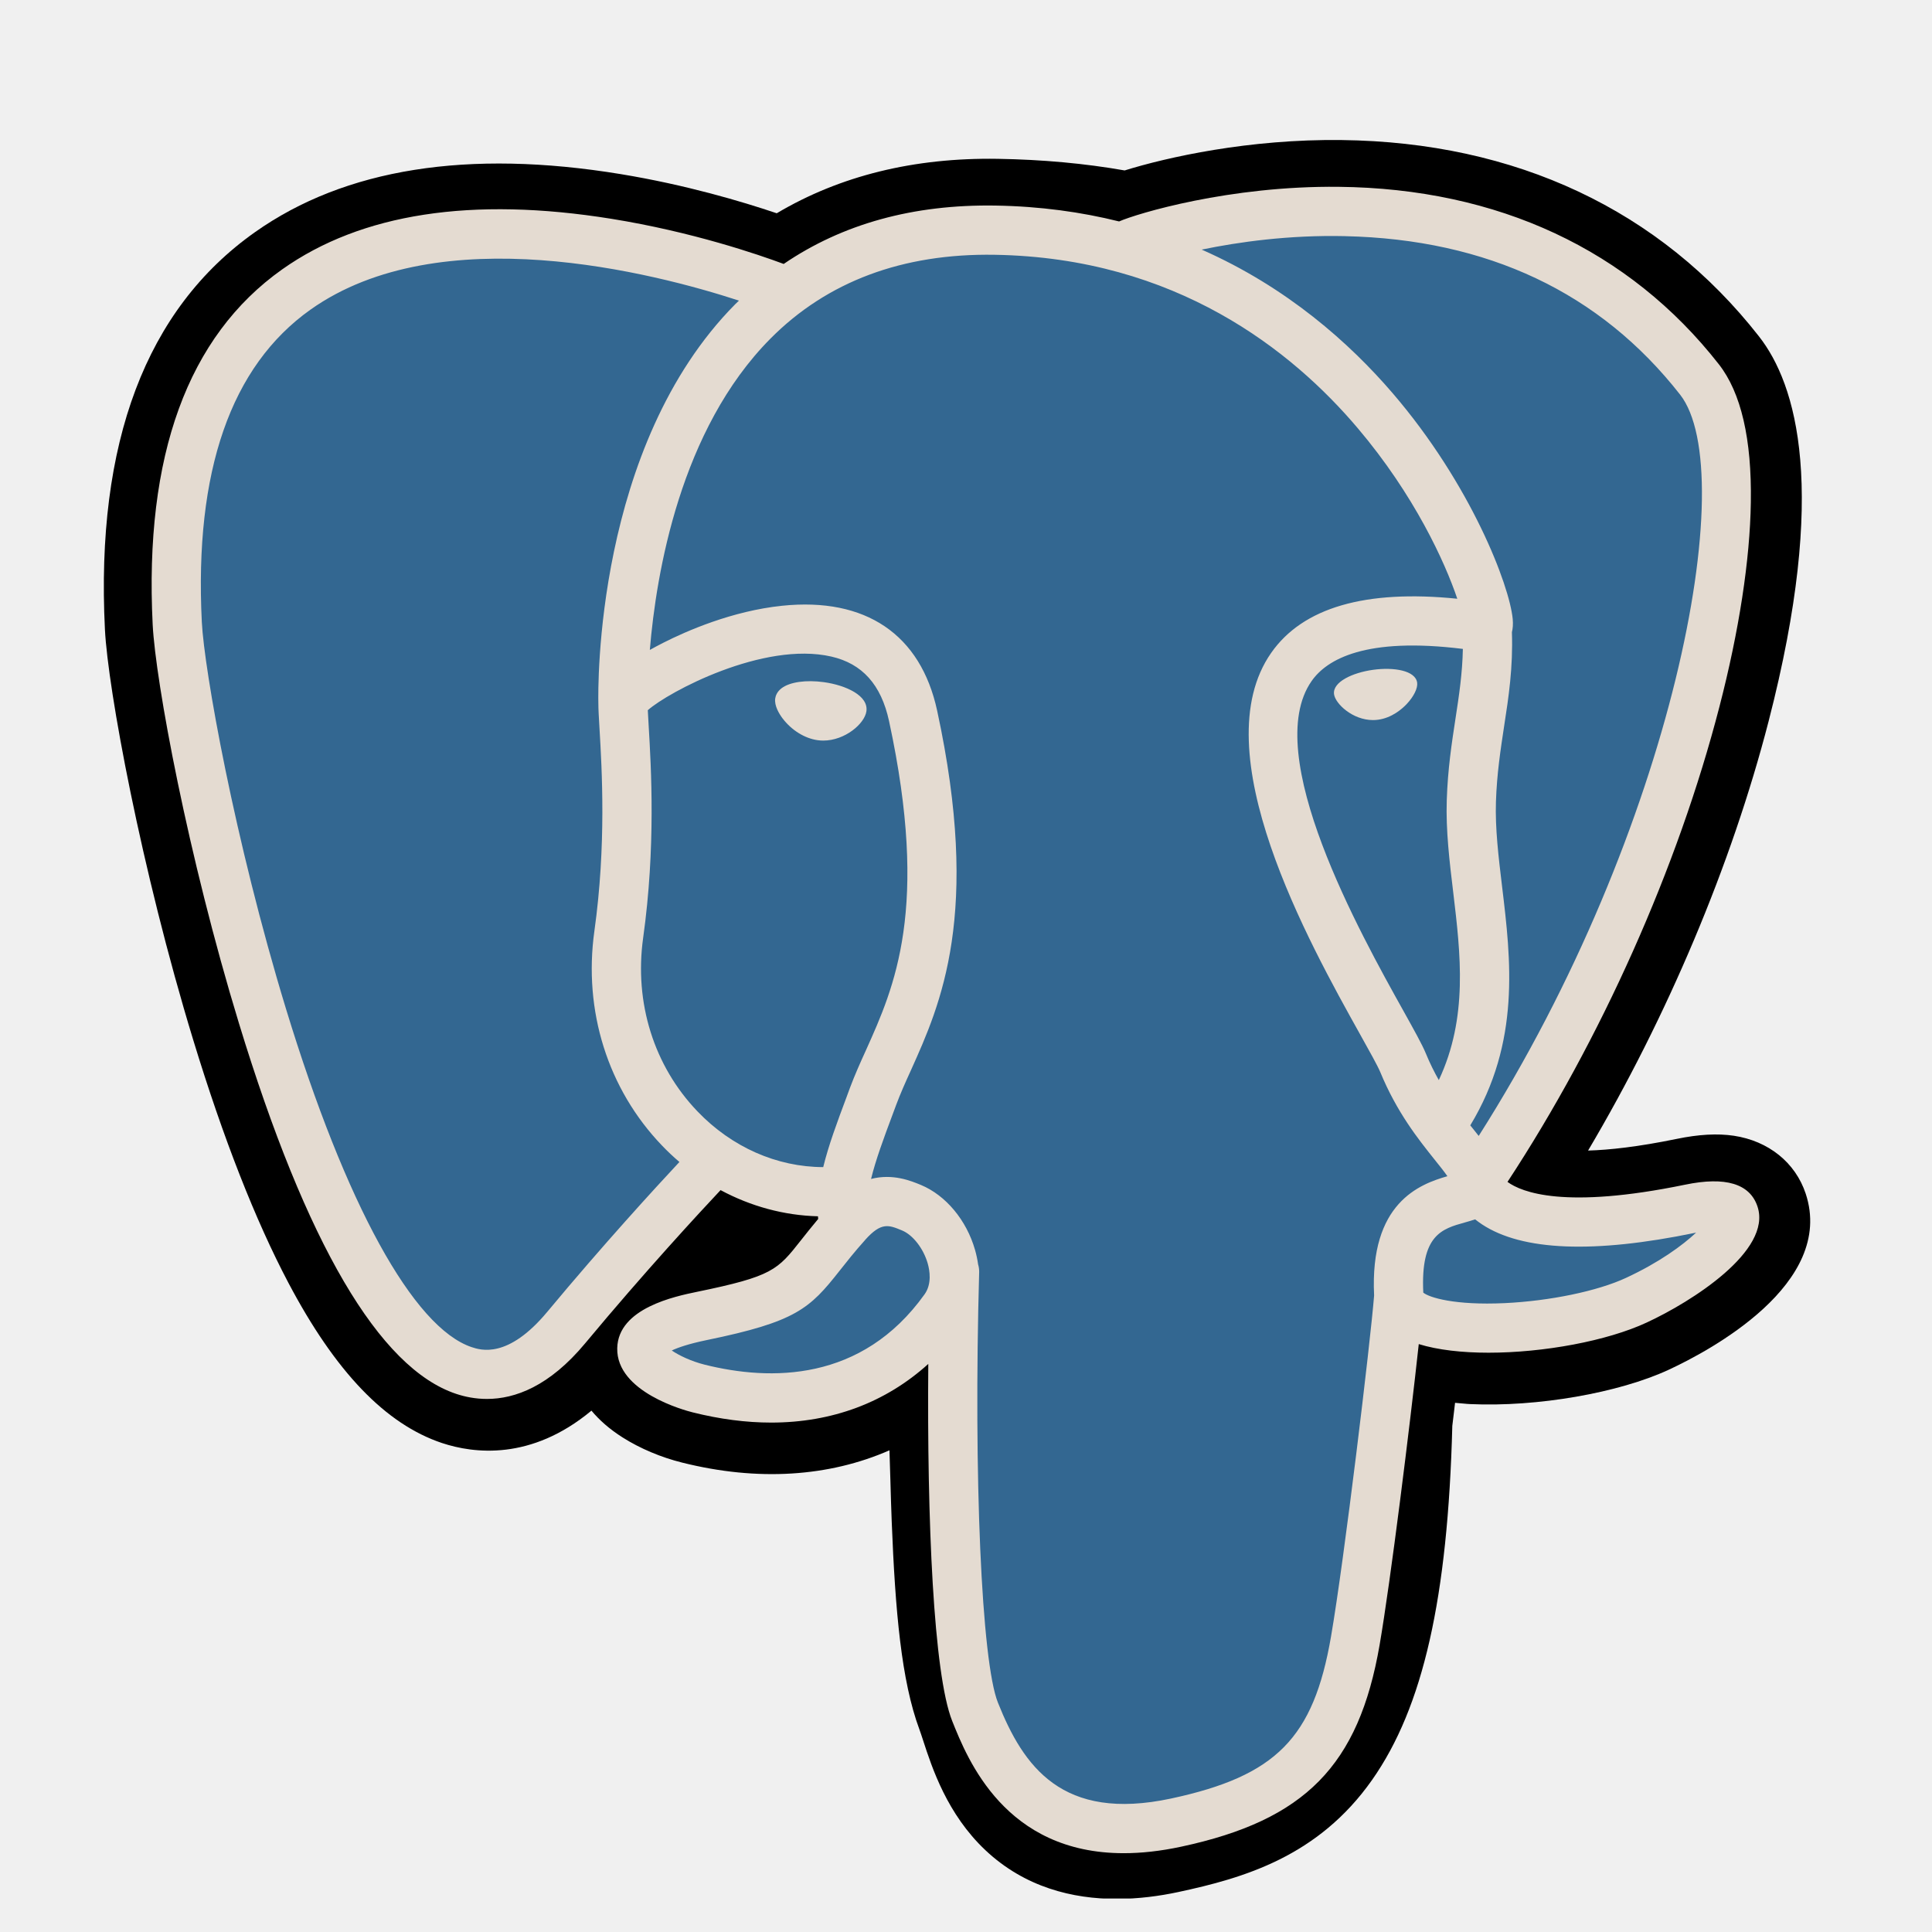
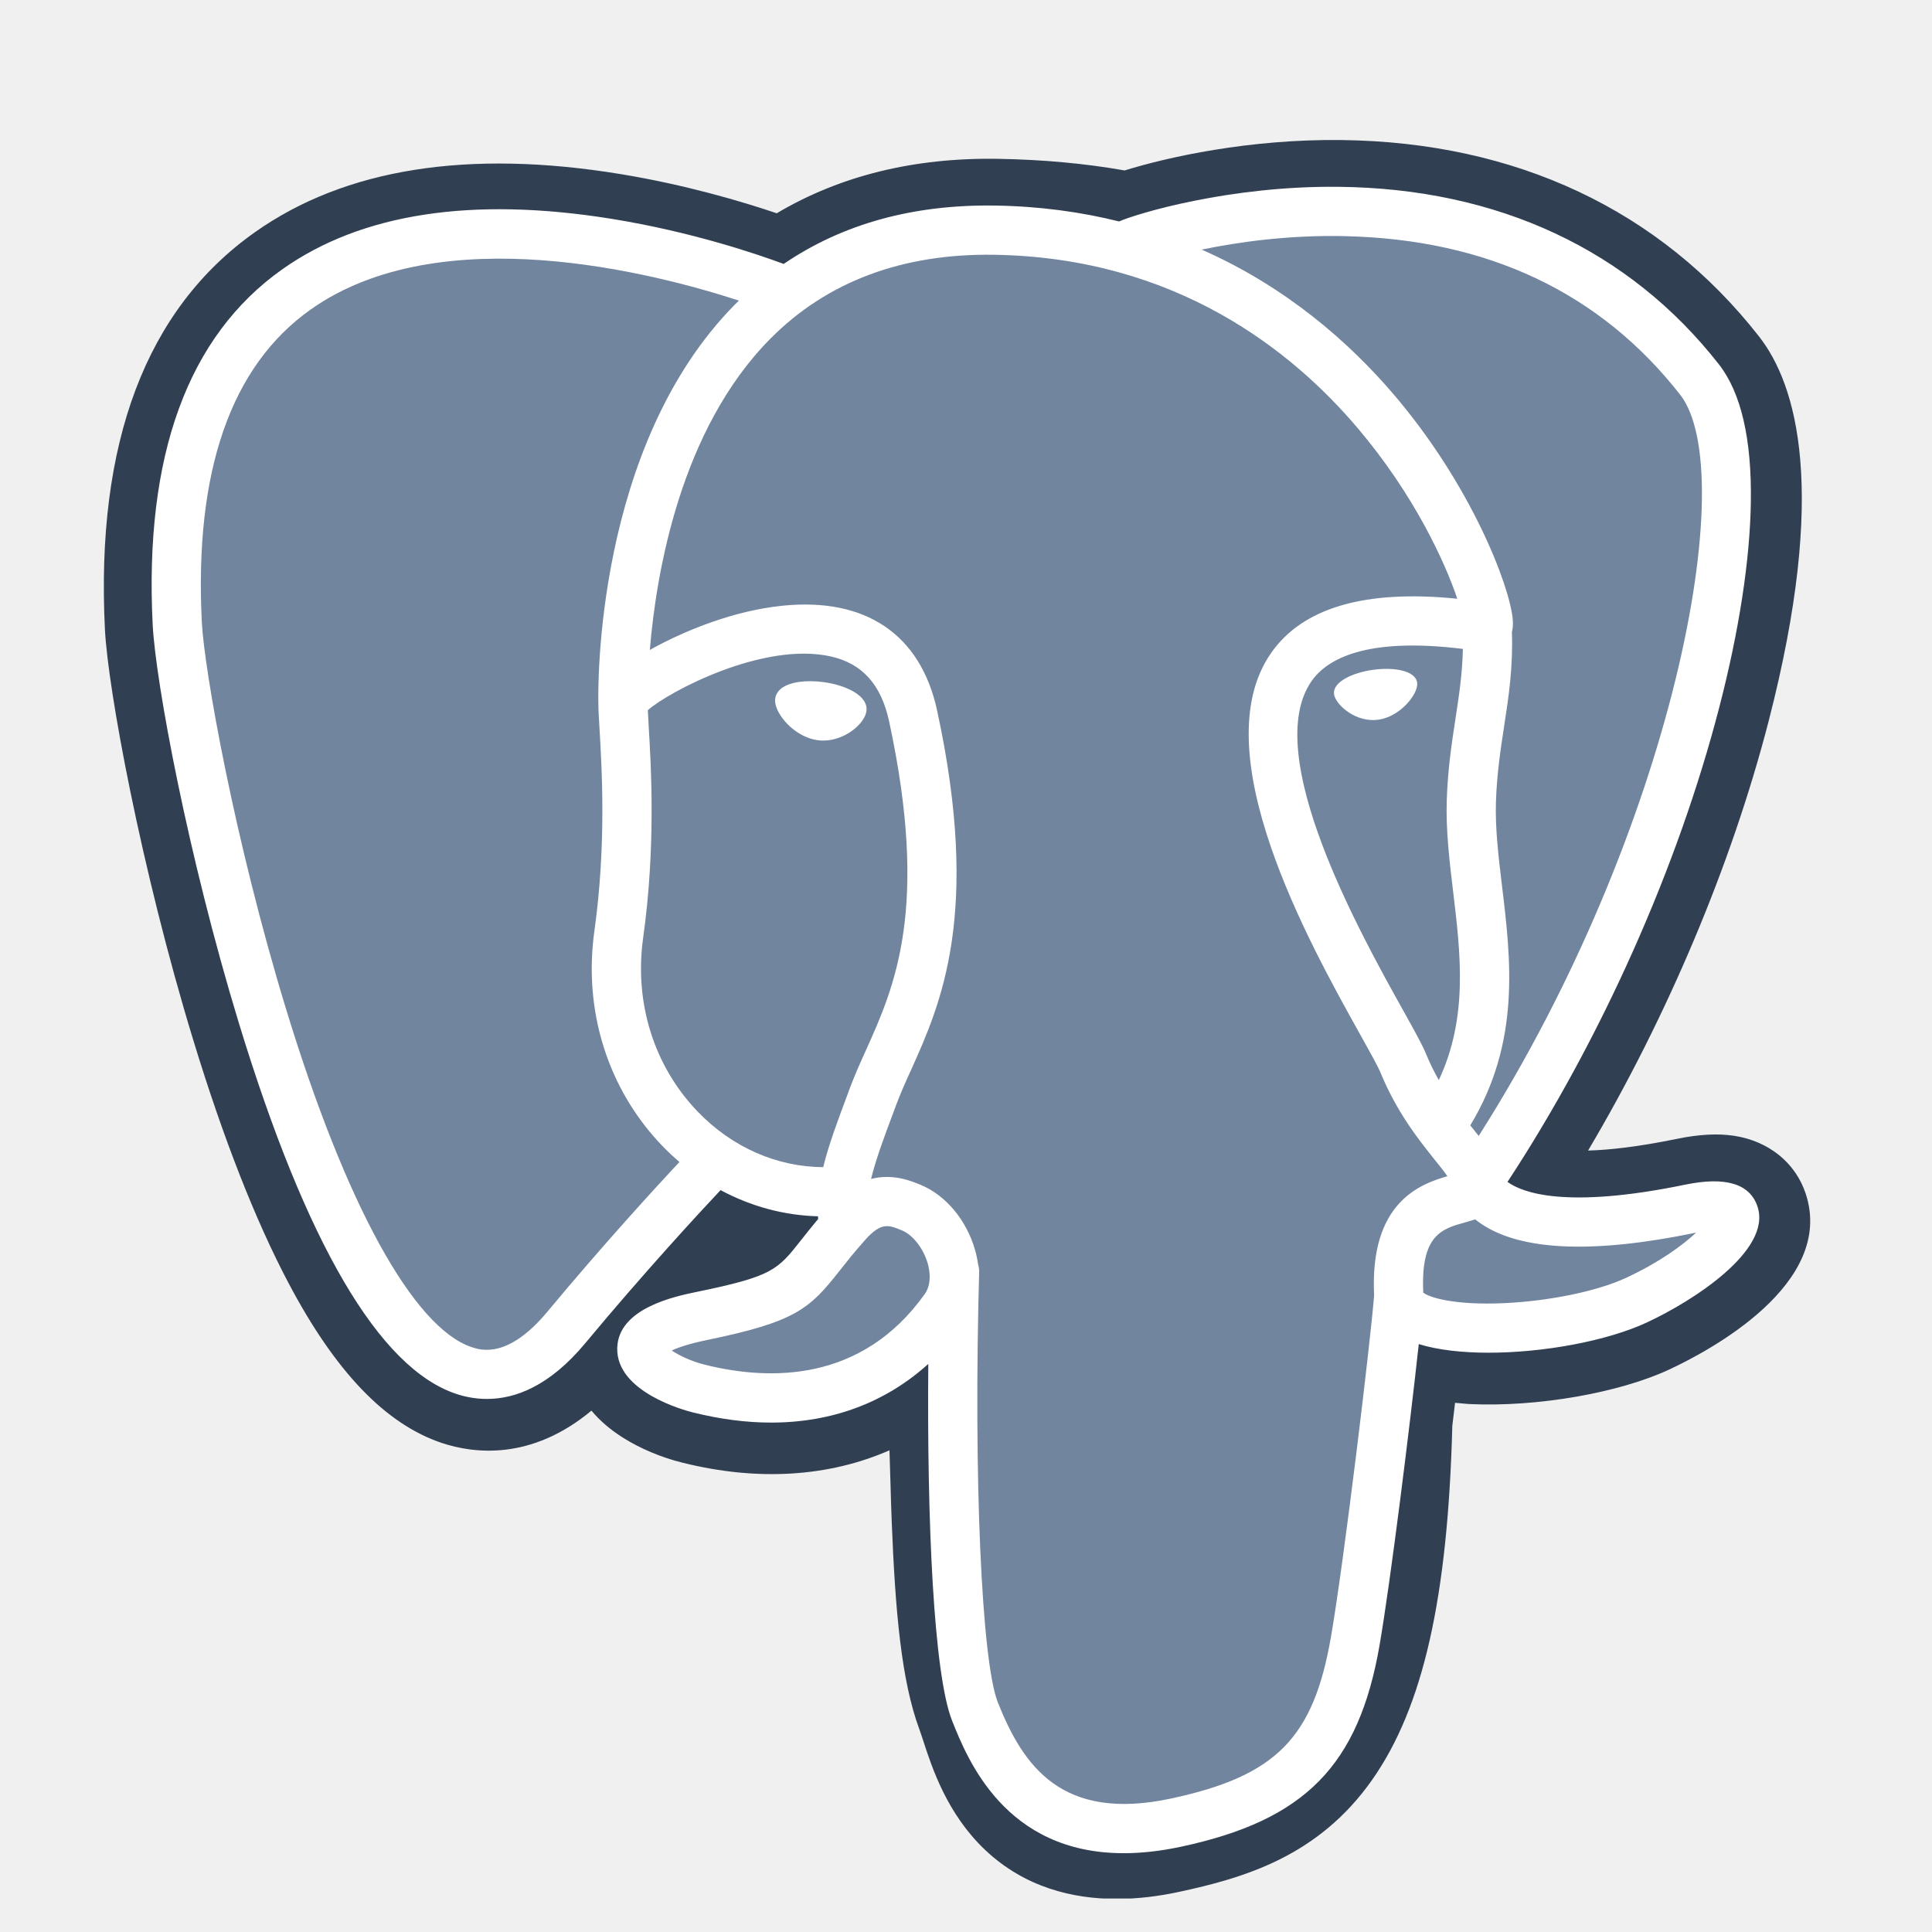
<svg xmlns="http://www.w3.org/2000/svg" width="1080" zoomAndPan="magnify" viewBox="0 0 810 810" height="1080" preserveAspectRatio="xMidYMid meet" version="1.0">
  <defs>
-     <clipPath id="cda69fc1ca">
+     <clipPath id="386ed62d60">
      <path d="M 43 58 L 759 58 L 759 795.953 L 43 795.953 Z M 43 58 " clip-rule="nonzero" />
    </clipPath>
  </defs>
-   <g clip-path="url(#cda69fc1ca)">
-     <path fill="#000000" d="M 757.047 500.445 C 752.73 487.422 741.473 478.348 726.902 476.164 C 720.043 475.152 712.168 475.574 702.871 477.508 C 686.648 480.84 674.605 482.129 665.809 482.379 C 698.977 426.395 725.953 362.562 741.473 302.48 C 766.57 205.324 753.152 161.062 737.465 141.043 C 696.008 88.055 635.473 59.586 562.473 58.715 C 523.535 58.238 489.332 65.93 471.516 71.457 C 454.902 68.527 437.031 66.891 418.32 66.59 C 383.191 66.031 352.152 73.684 325.652 89.414 C 310.965 84.453 287.41 77.457 260.203 72.992 C 196.219 62.488 144.648 70.672 106.926 97.316 C 61.25 129.574 40.074 185.625 43.992 263.906 C 45.234 288.758 59.141 364.383 81.035 436.082 C 93.617 477.309 107.035 511.535 120.914 537.836 C 140.602 575.141 161.664 597.098 185.309 604.996 C 198.562 609.395 222.641 612.504 247.965 591.414 C 251.176 595.277 255.461 599.145 261.145 602.727 C 268.363 607.293 277.188 611.02 286.004 613.203 C 317.773 621.156 347.531 619.168 372.91 608.051 C 373.078 612.559 373.191 616.871 373.301 620.598 C 373.469 626.648 373.641 632.555 373.863 638.102 C 375.348 675.547 377.898 704.676 385.461 725.066 C 385.879 726.184 386.441 727.895 387.027 729.688 C 390.781 741.227 397.086 760.551 413.109 775.676 C 429.719 791.332 449.805 796.121 468.18 796.121 C 477.398 796.121 486.191 794.914 493.926 793.262 C 521.434 787.383 552.668 778.391 575.273 746.211 C 596.645 715.793 607.012 670.004 608.887 597.797 C 609.141 595.754 609.363 593.82 609.59 591.945 C 609.727 590.711 609.867 589.426 610.035 588.137 L 615.078 588.586 L 616.367 588.668 C 644.379 589.957 678.641 584.02 699.676 574.246 C 716.316 566.516 769.594 538.395 757.047 500.445 " fill-opacity="1" fill-rule="nonzero" />
+   <g clip-path="url(#386ed62d60)">
+     <path fill="#313f52" d="M 757.047 500.445 C 752.73 487.422 741.473 478.348 726.902 476.164 C 720.043 475.152 712.168 475.574 702.871 477.508 C 686.648 480.84 674.605 482.129 665.809 482.379 C 698.977 426.395 725.953 362.562 741.473 302.48 C 766.57 205.324 753.152 161.062 737.465 141.043 C 696.008 88.055 635.473 59.586 562.473 58.715 C 523.535 58.238 489.332 65.93 471.516 71.457 C 454.902 68.527 437.031 66.891 418.32 66.59 C 383.191 66.031 352.152 73.684 325.652 89.414 C 310.965 84.453 287.41 77.457 260.203 72.992 C 196.219 62.488 144.648 70.672 106.926 97.316 C 61.25 129.574 40.074 185.625 43.992 263.906 C 45.234 288.758 59.141 364.383 81.035 436.082 C 93.617 477.309 107.035 511.535 120.914 537.836 C 140.602 575.141 161.664 597.098 185.309 604.996 C 198.562 609.395 222.641 612.504 247.965 591.414 C 251.176 595.277 255.461 599.145 261.145 602.727 C 268.363 607.293 277.188 611.02 286.004 613.203 C 317.773 621.156 347.531 619.168 372.91 608.051 C 373.078 612.559 373.191 616.871 373.301 620.598 C 373.469 626.648 373.641 632.555 373.863 638.102 C 375.348 675.547 377.898 704.676 385.461 725.066 C 385.879 726.184 386.441 727.895 387.027 729.688 C 390.781 741.227 397.086 760.551 413.109 775.676 C 429.719 791.332 449.805 796.121 468.18 796.121 C 477.398 796.121 486.191 794.914 493.926 793.262 C 521.434 787.383 552.668 778.391 575.273 746.211 C 596.645 715.793 607.012 670.004 608.887 597.797 C 609.141 595.754 609.363 593.82 609.59 591.945 C 609.727 590.711 609.867 589.426 610.035 588.137 L 615.078 588.586 L 616.367 588.668 C 644.379 589.957 678.641 584.02 699.676 574.246 C 716.316 566.516 769.594 538.395 757.047 500.445 " fill-opacity="1" fill-rule="nonzero" />
  </g>
-   <path fill="#336791" d="M 709.145 507.812 C 625.836 525.008 620.094 496.805 620.094 496.805 C 708.051 366.289 744.832 200.652 713.094 160.125 C 626.535 49.527 476.668 101.832 474.176 103.188 L 473.363 103.332 C 456.918 99.914 438.488 97.883 417.785 97.543 C 380.082 96.922 351.508 107.422 329.801 123.875 C 329.801 123.875 62.477 13.766 74.91 262.355 C 77.555 315.238 150.723 662.5 237.992 557.609 C 269.891 519.27 300.711 486.836 300.711 486.836 C 316.02 497.004 334.336 502.184 353.555 500.336 L 355.039 499.047 C 354.59 503.809 354.785 508.484 355.656 514.004 C 333.16 539.098 339.773 543.523 294.828 552.766 C 249.352 562.148 276.066 578.812 293.508 583.184 C 314.656 588.477 363.582 595.953 396.637 549.684 L 395.32 554.977 C 404.117 562.035 410.309 600.855 409.27 636.059 C 408.234 671.266 407.535 695.438 414.48 714.312 C 421.43 733.191 428.348 775.648 487.426 762.988 C 536.785 752.43 562.387 725.012 565.945 679.277 C 568.465 646.785 574.18 651.574 574.543 622.531 L 579.109 608.754 C 584.406 564.695 579.949 550.469 610.371 557.078 L 617.77 557.75 C 640.148 558.758 669.449 554.137 686.648 546.156 C 723.684 528.961 745.645 500.281 709.117 507.812 L 709.145 507.812 " fill-opacity="1" fill-rule="nonzero" />
-   <path fill="#e4dbd1" d="M 345.457 286.004 C 337.949 284.961 331.145 285.926 327.699 288.531 C 325.766 289.996 325.176 291.695 325.008 292.863 C 324.59 295.957 326.746 299.379 328.062 301.145 C 331.844 306.141 337.363 309.574 342.797 310.328 C 343.609 310.438 344.395 310.492 345.148 310.492 C 354.254 310.492 362.52 303.414 363.246 298.191 C 364.172 291.648 354.645 287.289 345.457 286.004 " fill-opacity="1" fill-rule="nonzero" />
-   <path fill="#e4dbd1" d="M 594.152 286.211 C 593.426 281.086 584.32 279.621 575.637 280.828 C 567.008 282.031 558.605 285.934 559.305 291.074 C 559.867 295.07 567.094 301.895 575.637 301.895 C 576.363 301.895 577.094 301.848 577.82 301.742 C 583.508 300.953 587.711 297.332 589.699 295.246 C 592.723 292.062 594.461 288.516 594.152 286.211 " fill-opacity="1" fill-rule="nonzero" />
-   <path fill="#e4dbd1" d="M 736.848 505.879 C 733.684 496.273 723.457 493.164 706.457 496.691 C 656.031 507.082 637.965 499.883 632.027 495.516 C 671.242 435.805 703.484 363.629 720.883 296.273 C 729.145 264.371 733.684 234.746 734.047 210.602 C 734.469 184.094 729.957 164.617 720.629 152.719 C 683.094 104.758 627.992 79.031 561.293 78.324 C 515.438 77.809 476.695 89.539 469.188 92.84 C 453.391 88.906 436.133 86.492 417.367 86.184 C 382.938 85.629 353.191 93.867 328.566 110.66 C 317.855 106.68 290.199 97.191 256.383 91.742 C 197.914 82.328 151.453 89.461 118.297 112.945 C 78.734 140.973 60.469 191.066 64.008 261.832 C 65.199 285.645 78.77 358.895 100.18 429.027 C 128.367 521.367 159.004 573.629 191.242 584.383 C 195.016 585.645 199.371 586.512 204.164 586.512 C 215.926 586.512 230.344 581.219 245.344 563.18 C 270.262 533.215 293.527 508.09 302.102 498.961 C 314.773 505.766 328.707 509.574 342.938 509.938 C 342.965 510.332 342.992 510.695 343.02 511.059 C 340.164 514.449 337.84 517.418 335.82 519.965 C 325.961 532.484 323.918 535.09 292.156 541.617 C 283.121 543.492 259.125 548.422 258.777 565.254 C 258.395 583.629 287.141 591.328 290.414 592.141 C 301.824 595 312.82 596.426 323.301 596.426 C 348.82 596.426 371.258 588.051 389.188 571.836 C 388.625 637.316 391.371 701.875 399.215 721.535 C 405.656 737.641 421.398 776.961 471.121 776.961 C 478.406 776.961 486.445 776.121 495.27 774.219 C 547.148 763.098 569.672 740.188 578.41 689.637 C 583.059 662.637 591.07 598.105 594.824 563.52 C 602.781 565.98 613.004 567.129 624.07 567.129 C 647.125 567.129 673.738 562.23 690.402 554.473 C 709.172 545.789 742.984 524.418 736.848 505.879 Z M 613.312 272.059 C 613.117 282.273 611.719 291.547 610.23 301.223 C 608.637 311.637 606.984 322.398 606.562 335.465 C 606.141 348.168 607.738 361.387 609.281 374.188 C 612.359 400.008 615.555 426.59 603.23 452.832 C 601.297 449.414 599.449 445.719 597.766 441.602 C 596.227 437.875 592.891 431.91 588.297 423.648 C 570.371 391.523 528.406 316.25 549.895 285.539 C 556.281 276.395 572.527 266.996 613.312 272.059 Z M 563.871 99.008 C 623.648 100.328 670.906 122.68 704.383 165.441 C 730.043 198.242 701.777 347.496 619.953 476.242 C 619.141 475.203 618.328 474.168 617.461 473.105 C 617.125 472.684 616.789 472.234 616.422 471.816 C 637.574 436.891 633.453 402.355 629.758 371.715 C 628.246 359.141 626.816 347.266 627.18 336.121 C 627.57 324.301 629.141 314.164 630.625 304.359 C 632.504 292.281 634.379 279.781 633.875 265.047 C 634.266 263.5 634.406 261.676 634.211 259.508 C 632.867 245.379 616.73 203.09 583.844 164.812 C 565.859 143.879 539.641 120.449 503.812 104.648 C 519.219 101.457 540.285 98.477 563.871 99 Z M 229.457 549.984 C 212.93 569.84 201.52 566.031 197.766 564.801 C 173.309 556.621 144.934 504.949 119.914 423 C 98.27 352.082 85.617 280.789 84.613 260.797 C 81.453 197.559 96.785 153.492 130.184 129.809 C 184.539 91.27 273.906 114.336 309.816 126.035 C 309.301 126.543 308.762 127.02 308.254 127.539 C 249.324 187.039 250.723 288.695 250.867 294.91 C 250.863 297.305 251.066 300.699 251.34 305.371 C 252.352 322.469 254.242 354.297 249.199 390.34 C 244.516 423.809 254.84 456.605 277.523 480.246 C 279.871 482.711 282.32 485.008 284.852 487.164 C 274.758 497.973 252.816 521.895 229.457 549.984 Z M 292.43 465.961 C 274.148 446.918 265.844 420.367 269.645 393.199 C 274.969 355.109 273.004 321.961 271.949 304.148 C 271.801 301.656 271.672 299.473 271.594 297.75 C 280.199 290.117 320.094 268.746 348.527 275.266 C 361.527 278.234 369.426 287.074 372.73 302.277 C 389.734 380.988 374.973 413.785 363.121 440.168 C 360.656 445.574 358.359 450.727 356.371 456.02 L 354.859 460.137 C 350.965 470.527 347.379 480.16 345.141 489.32 C 325.699 489.266 306.805 480.973 292.426 465.961 Z M 295.41 572.137 C 289.734 570.711 284.633 568.246 281.637 566.199 C 284.141 565.023 288.59 563.43 296.309 561.832 C 333.684 554.156 339.453 548.723 352.031 532.73 C 354.941 529.062 358.191 524.891 362.73 519.848 L 362.73 519.82 C 369.508 512.258 372.59 513.547 378.195 515.871 C 382.73 517.746 387.156 523.434 388.949 529.707 C 389.789 532.648 390.742 538.277 387.633 542.645 C 361.301 579.477 322.953 579.027 295.41 572.137 Z M 490.945 754.047 C 445.227 763.82 429.035 740.52 418.391 713.855 C 411.5 696.66 408.109 619.051 410.52 533.348 C 410.547 532.227 410.379 531.105 410.07 530.07 C 409.793 528.082 409.371 526.066 408.785 524.02 C 405.227 511.559 396.543 501.141 386.094 496.797 C 381.949 495.09 374.328 491.926 365.195 494.277 C 367.156 486.238 370.52 477.164 374.188 467.363 L 375.73 463.219 C 377.465 458.566 379.621 453.723 381.949 448.625 C 394.355 421.039 411.359 383.254 392.898 297.918 C 385.98 265.949 362.898 250.336 327.91 253.965 C 306.914 256.137 287.723 264.598 278.148 269.453 C 276.09 270.496 274.207 271.504 272.445 272.484 C 275.117 240.273 285.215 180.082 322.98 142 C 346.762 118.023 378.418 106.18 417.02 106.82 C 493.043 108.062 541.785 147.07 569.293 179.578 C 593.02 207.59 605.852 235.809 610.977 251.023 C 572.461 247.109 546.242 254.711 532.961 273.703 C 504.055 315.008 548.762 395.188 570.246 433.695 C 574.195 440.754 577.586 446.859 578.68 449.465 C 585.652 466.41 594.73 477.727 601.34 486.016 C 603.359 488.535 605.348 491 606.832 493.129 C 595.148 496.488 574.195 504.277 576.102 543.121 C 574.562 562.617 563.609 653.863 558.035 686.129 C 550.695 728.727 535.008 744.582 490.945 754.047 Z M 681.707 535.758 C 669.777 541.301 649.805 545.445 630.84 546.344 C 609.887 547.324 599.211 543.992 596.719 541.945 C 595.543 517.746 604.535 515.199 614.086 512.539 C 615.57 512.117 617.055 511.699 618.457 511.223 C 619.324 511.922 620.305 512.621 621.344 513.324 C 638.176 524.441 668.234 525.645 710.617 516.879 C 710.785 516.852 710.953 516.824 711.094 516.797 C 705.379 522.145 695.602 529.316 681.707 535.758 Z M 681.707 535.758 " fill-opacity="1" fill-rule="nonzero" />
+   <path fill="#71859f" d="M 709.145 507.812 C 625.836 525.008 620.094 496.805 620.094 496.805 C 708.051 366.289 744.832 200.652 713.094 160.125 C 626.535 49.527 476.668 101.832 474.176 103.188 L 473.363 103.332 C 456.918 99.914 438.488 97.883 417.785 97.543 C 380.082 96.922 351.508 107.422 329.801 123.875 C 329.801 123.875 62.477 13.766 74.91 262.355 C 77.555 315.238 150.723 662.5 237.992 557.609 C 269.891 519.27 300.711 486.836 300.711 486.836 C 316.02 497.004 334.336 502.184 353.555 500.336 L 355.039 499.047 C 354.59 503.809 354.785 508.484 355.656 514.004 C 333.16 539.098 339.773 543.523 294.828 552.766 C 249.352 562.148 276.066 578.812 293.508 583.184 C 314.656 588.477 363.582 595.953 396.637 549.684 L 395.32 554.977 C 404.117 562.035 410.309 600.855 409.27 636.059 C 408.234 671.266 407.535 695.438 414.48 714.312 C 421.43 733.191 428.348 775.648 487.426 762.988 C 536.785 752.43 562.387 725.012 565.945 679.277 C 568.465 646.785 574.18 651.574 574.543 622.531 L 579.109 608.754 C 584.406 564.695 579.949 550.469 610.371 557.078 L 617.77 557.75 C 640.148 558.758 669.449 554.137 686.648 546.156 C 723.684 528.961 745.645 500.281 709.117 507.812 L 709.145 507.812 " fill-opacity="1" fill-rule="nonzero" />
+   <path fill="#ffffff" d="M 345.457 286.004 C 337.949 284.961 331.145 285.926 327.699 288.531 C 325.766 289.996 325.176 291.695 325.008 292.863 C 324.59 295.957 326.746 299.379 328.062 301.145 C 331.844 306.141 337.363 309.574 342.797 310.328 C 343.609 310.438 344.395 310.492 345.148 310.492 C 354.254 310.492 362.52 303.414 363.246 298.191 C 364.172 291.648 354.645 287.289 345.457 286.004 " fill-opacity="1" fill-rule="nonzero" />
+   <path fill="#ffffff" d="M 594.152 286.211 C 593.426 281.086 584.32 279.621 575.637 280.828 C 567.008 282.031 558.605 285.934 559.305 291.074 C 559.867 295.07 567.094 301.895 575.637 301.895 C 576.363 301.895 577.094 301.848 577.82 301.742 C 583.508 300.953 587.711 297.332 589.699 295.246 C 592.723 292.062 594.461 288.516 594.152 286.211 " fill-opacity="1" fill-rule="nonzero" />
+   <path fill="#ffffff" d="M 736.848 505.879 C 733.684 496.273 723.457 493.164 706.457 496.691 C 656.031 507.082 637.965 499.883 632.027 495.516 C 671.242 435.805 703.484 363.629 720.883 296.273 C 729.145 264.371 733.684 234.746 734.047 210.602 C 734.469 184.094 729.957 164.617 720.629 152.719 C 683.094 104.758 627.992 79.031 561.293 78.324 C 515.438 77.809 476.695 89.539 469.188 92.84 C 453.391 88.906 436.133 86.492 417.367 86.184 C 382.938 85.629 353.191 93.867 328.566 110.66 C 317.855 106.68 290.199 97.191 256.383 91.742 C 197.914 82.328 151.453 89.461 118.297 112.945 C 78.734 140.973 60.469 191.066 64.008 261.832 C 65.199 285.645 78.77 358.895 100.18 429.027 C 128.367 521.367 159.004 573.629 191.242 584.383 C 195.016 585.645 199.371 586.512 204.164 586.512 C 215.926 586.512 230.344 581.219 245.344 563.18 C 270.262 533.215 293.527 508.09 302.102 498.961 C 314.773 505.766 328.707 509.574 342.938 509.938 C 342.965 510.332 342.992 510.695 343.02 511.059 C 340.164 514.449 337.84 517.418 335.82 519.965 C 325.961 532.484 323.918 535.09 292.156 541.617 C 283.121 543.492 259.125 548.422 258.777 565.254 C 258.395 583.629 287.141 591.328 290.414 592.141 C 301.824 595 312.82 596.426 323.301 596.426 C 348.82 596.426 371.258 588.051 389.188 571.836 C 388.625 637.316 391.371 701.875 399.215 721.535 C 405.656 737.641 421.398 776.961 471.121 776.961 C 478.406 776.961 486.445 776.121 495.27 774.219 C 547.148 763.098 569.672 740.188 578.41 689.637 C 583.059 662.637 591.07 598.105 594.824 563.52 C 602.781 565.98 613.004 567.129 624.07 567.129 C 647.125 567.129 673.738 562.23 690.402 554.473 C 709.172 545.789 742.984 524.418 736.848 505.879 Z M 613.312 272.059 C 613.117 282.273 611.719 291.547 610.23 301.223 C 608.637 311.637 606.984 322.398 606.562 335.465 C 606.141 348.168 607.738 361.387 609.281 374.188 C 612.359 400.008 615.555 426.59 603.23 452.832 C 601.297 449.414 599.449 445.719 597.766 441.602 C 596.227 437.875 592.891 431.91 588.297 423.648 C 570.371 391.523 528.406 316.25 549.895 285.539 C 556.281 276.395 572.527 266.996 613.312 272.059 Z M 563.871 99.008 C 623.648 100.328 670.906 122.68 704.383 165.441 C 730.043 198.242 701.777 347.496 619.953 476.242 C 619.141 475.203 618.328 474.168 617.461 473.105 C 617.125 472.684 616.789 472.234 616.422 471.816 C 637.574 436.891 633.453 402.355 629.758 371.715 C 628.246 359.141 626.816 347.266 627.18 336.121 C 627.57 324.301 629.141 314.164 630.625 304.359 C 632.504 292.281 634.379 279.781 633.875 265.047 C 634.266 263.5 634.406 261.676 634.211 259.508 C 632.867 245.379 616.73 203.09 583.844 164.812 C 565.859 143.879 539.641 120.449 503.812 104.648 C 519.219 101.457 540.285 98.477 563.871 99 Z M 229.457 549.984 C 212.93 569.84 201.52 566.031 197.766 564.801 C 173.309 556.621 144.934 504.949 119.914 423 C 98.27 352.082 85.617 280.789 84.613 260.797 C 81.453 197.559 96.785 153.492 130.184 129.809 C 184.539 91.27 273.906 114.336 309.816 126.035 C 309.301 126.543 308.762 127.02 308.254 127.539 C 249.324 187.039 250.723 288.695 250.867 294.91 C 250.863 297.305 251.066 300.699 251.34 305.371 C 252.352 322.469 254.242 354.297 249.199 390.34 C 244.516 423.809 254.84 456.605 277.523 480.246 C 279.871 482.711 282.32 485.008 284.852 487.164 C 274.758 497.973 252.816 521.895 229.457 549.984 Z M 292.43 465.961 C 274.148 446.918 265.844 420.367 269.645 393.199 C 274.969 355.109 273.004 321.961 271.949 304.148 C 271.801 301.656 271.672 299.473 271.594 297.75 C 280.199 290.117 320.094 268.746 348.527 275.266 C 361.527 278.234 369.426 287.074 372.73 302.277 C 389.734 380.988 374.973 413.785 363.121 440.168 C 360.656 445.574 358.359 450.727 356.371 456.02 L 354.859 460.137 C 350.965 470.527 347.379 480.16 345.141 489.32 C 325.699 489.266 306.805 480.973 292.426 465.961 Z M 295.41 572.137 C 289.734 570.711 284.633 568.246 281.637 566.199 C 284.141 565.023 288.59 563.43 296.309 561.832 C 333.684 554.156 339.453 548.723 352.031 532.73 C 354.941 529.062 358.191 524.891 362.73 519.848 L 362.73 519.82 C 369.508 512.258 372.59 513.547 378.195 515.871 C 382.73 517.746 387.156 523.434 388.949 529.707 C 389.789 532.648 390.742 538.277 387.633 542.645 C 361.301 579.477 322.953 579.027 295.41 572.137 Z M 490.945 754.047 C 445.227 763.82 429.035 740.52 418.391 713.855 C 411.5 696.66 408.109 619.051 410.52 533.348 C 410.547 532.227 410.379 531.105 410.07 530.07 C 409.793 528.082 409.371 526.066 408.785 524.02 C 405.227 511.559 396.543 501.141 386.094 496.797 C 381.949 495.09 374.328 491.926 365.195 494.277 C 367.156 486.238 370.52 477.164 374.188 467.363 L 375.73 463.219 C 377.465 458.566 379.621 453.723 381.949 448.625 C 394.355 421.039 411.359 383.254 392.898 297.918 C 385.98 265.949 362.898 250.336 327.91 253.965 C 306.914 256.137 287.723 264.598 278.148 269.453 C 276.09 270.496 274.207 271.504 272.445 272.484 C 275.117 240.273 285.215 180.082 322.98 142 C 346.762 118.023 378.418 106.18 417.02 106.82 C 493.043 108.062 541.785 147.07 569.293 179.578 C 593.02 207.59 605.852 235.809 610.977 251.023 C 572.461 247.109 546.242 254.711 532.961 273.703 C 504.055 315.008 548.762 395.188 570.246 433.695 C 574.195 440.754 577.586 446.859 578.68 449.465 C 585.652 466.41 594.73 477.727 601.34 486.016 C 603.359 488.535 605.348 491 606.832 493.129 C 595.148 496.488 574.195 504.277 576.102 543.121 C 574.562 562.617 563.609 653.863 558.035 686.129 C 550.695 728.727 535.008 744.582 490.945 754.047 Z M 681.707 535.758 C 669.777 541.301 649.805 545.445 630.84 546.344 C 609.887 547.324 599.211 543.992 596.719 541.945 C 595.543 517.746 604.535 515.199 614.086 512.539 C 615.57 512.117 617.055 511.699 618.457 511.223 C 619.324 511.922 620.305 512.621 621.344 513.324 C 638.176 524.441 668.234 525.645 710.617 516.879 C 710.785 516.852 710.953 516.824 711.094 516.797 C 705.379 522.145 695.602 529.316 681.707 535.758 Z M 681.707 535.758 " fill-opacity="1" fill-rule="nonzero" />
</svg>
